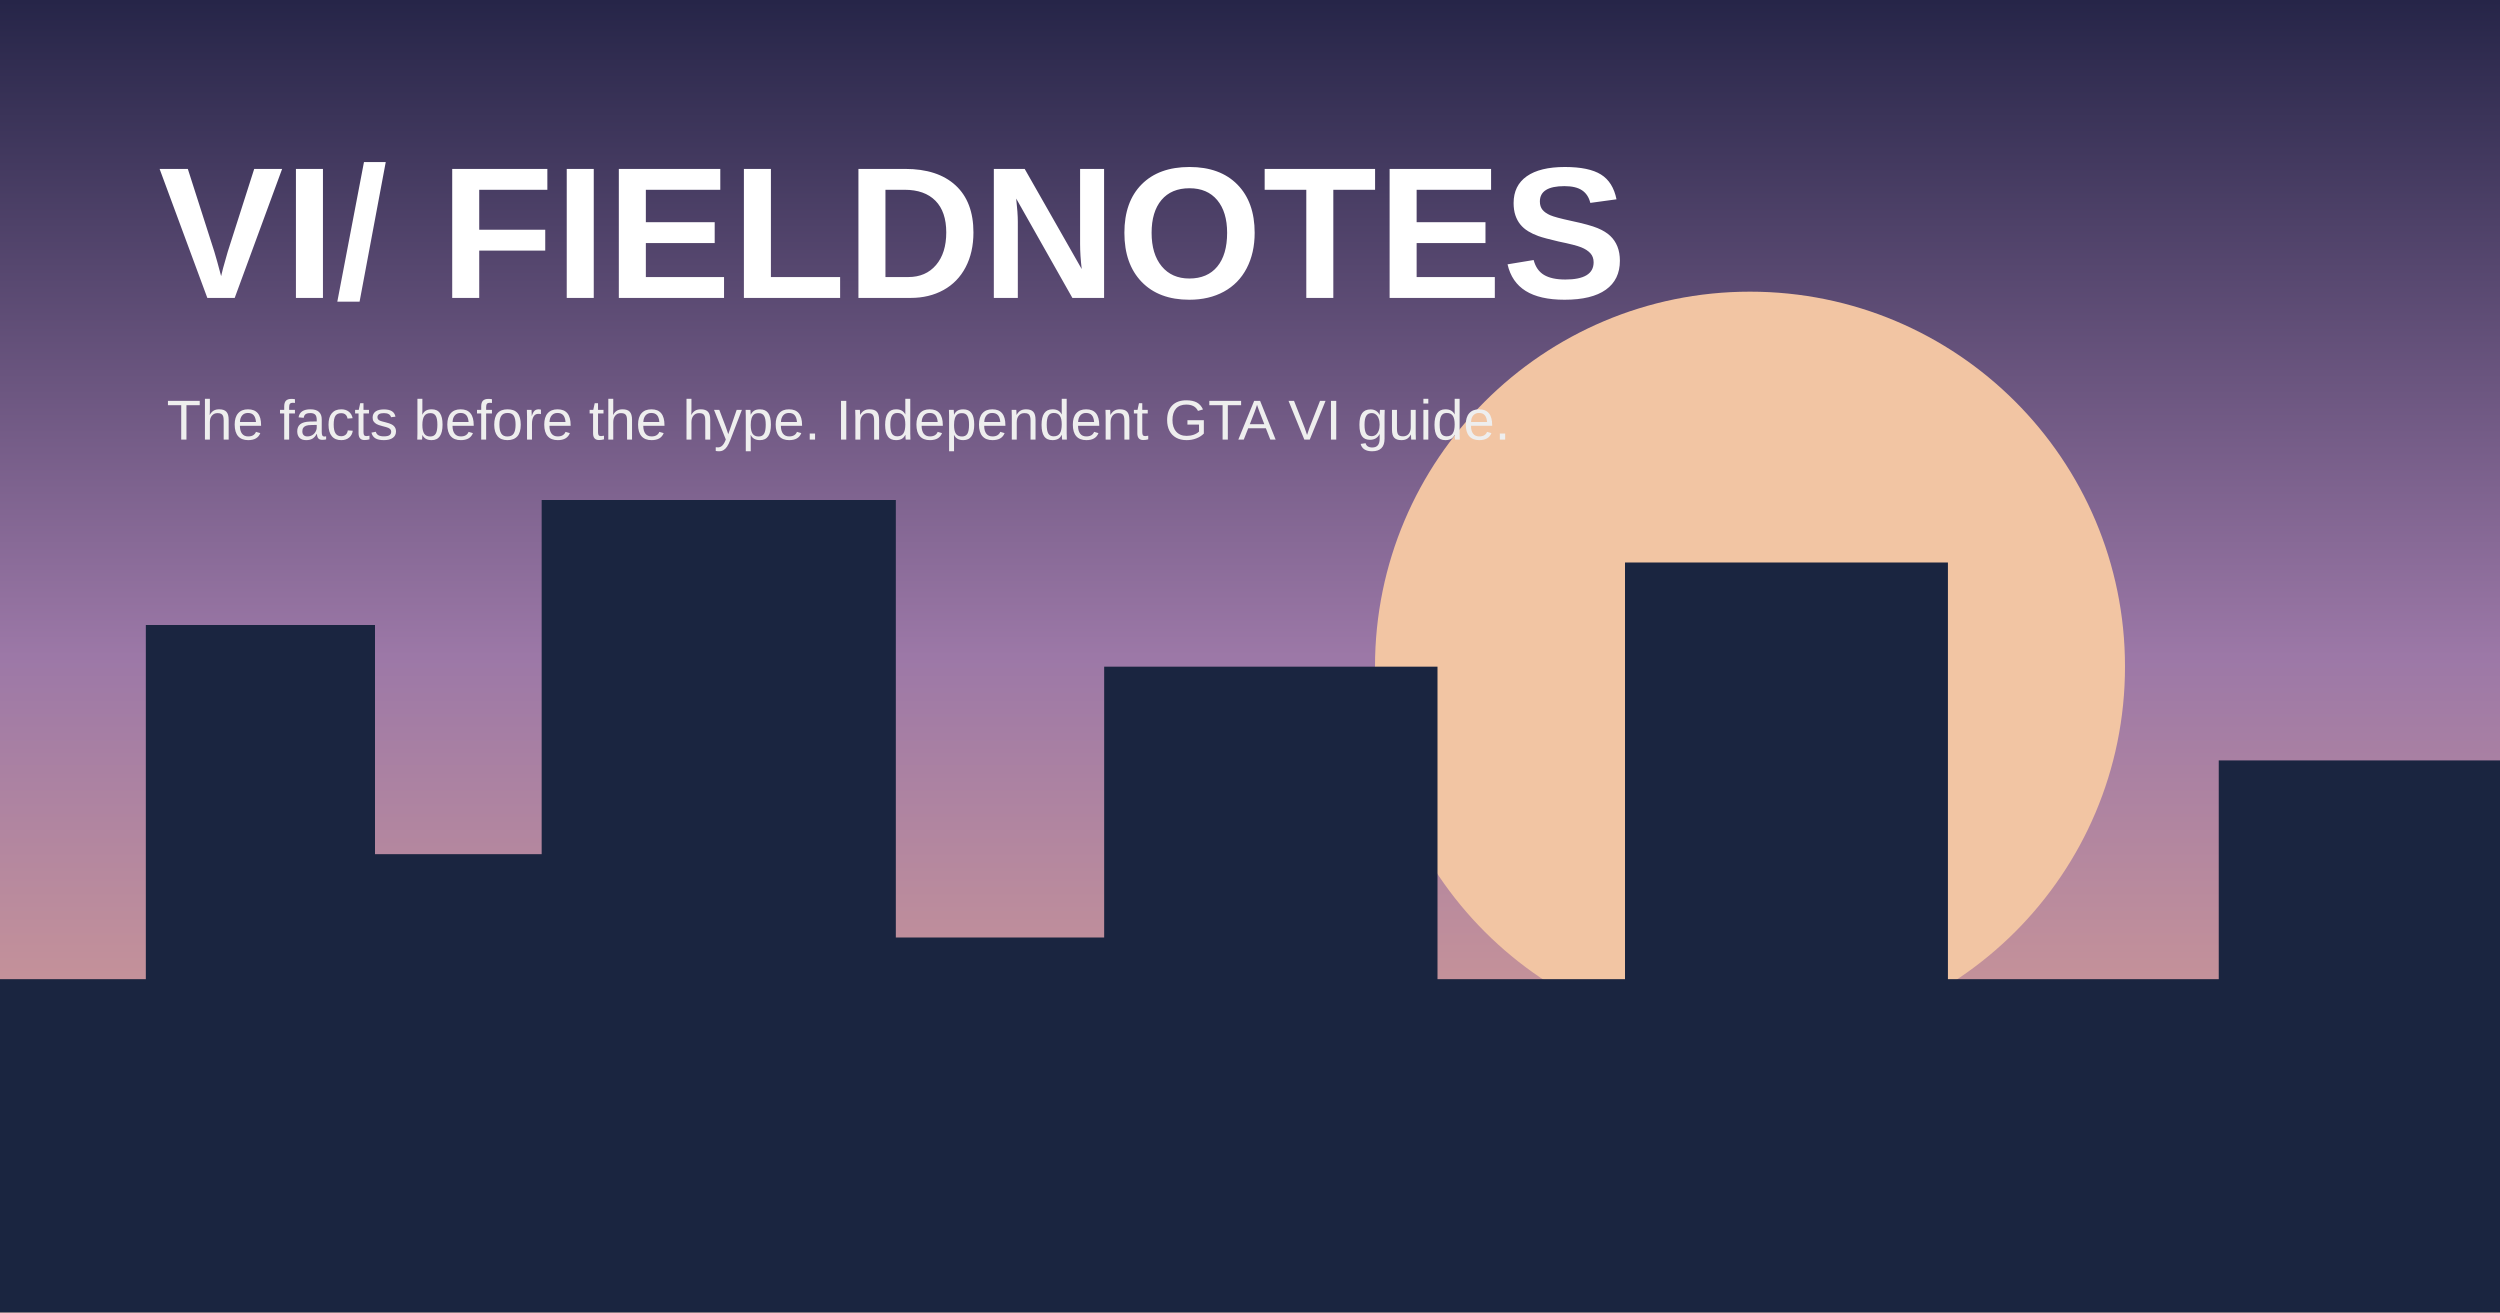
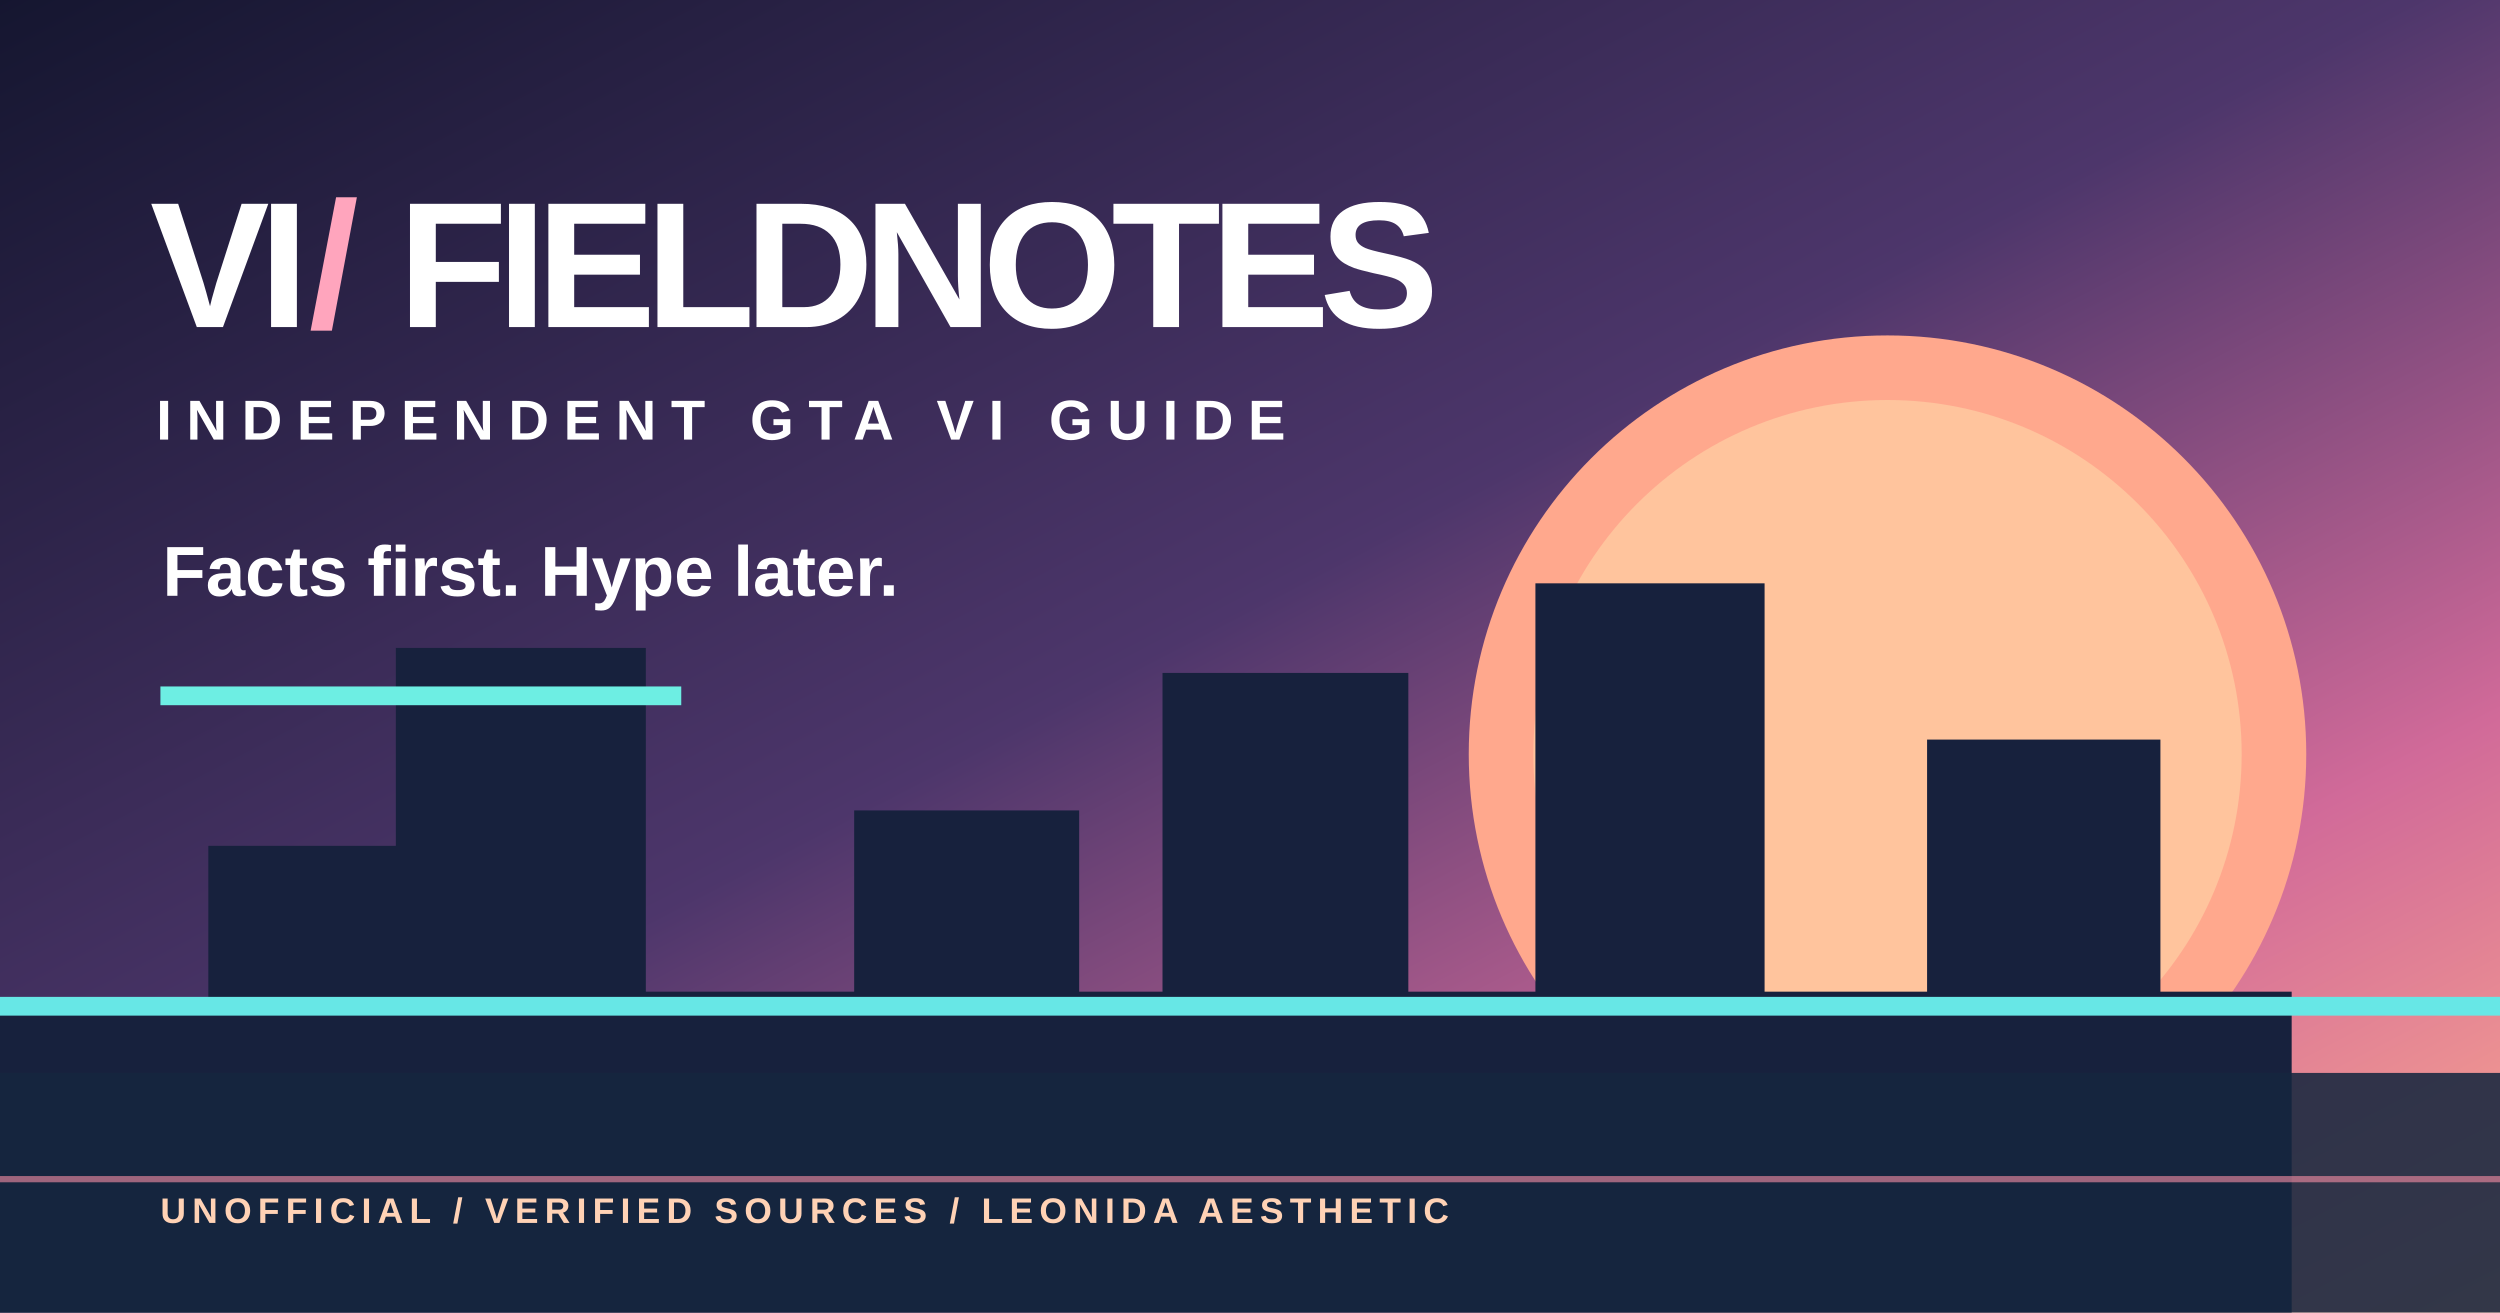
- <svg xmlns="http://www.w3.org/2000/svg" viewBox="0 0 1200 630">
+ <svg xmlns="http://www.w3.org/2000/svg" width="1200" height="630" viewBox="0 0 1200 630">
  <defs>
-     <linearGradient id="s" x2="0" y2="1">
-       <stop stop-color="#262548" />
-       <stop offset=".5" stop-color="#9c78a7" />
-       <stop offset="1" stop-color="#edab8c" />
+     <linearGradient id="bg" x1="0" y1="0" x2="1" y2="1">
+       <stop stop-color="#151630" />
+       <stop offset=".48" stop-color="#4d366b" />
+       <stop offset=".77" stop-color="#d16a99" />
+       <stop offset="1" stop-color="#ffac8d" />
    </linearGradient>
  </defs>
-   <rect width="1200" height="630" fill="url(#s)" />
-   <circle cx="840" cy="320" r="180" fill="#f2c5a3" />
-   <path d="M0 470h70V300h110v110h80V240h170v210h100V320h160v150h90V270h155v200h130V365h135v265H0Z" fill="#1a2540" />
-   <text x="76" y="143" font-size="90" font-family="Arial,sans-serif" font-weight="bold" fill="#fff">VI/ FIELDNOTES</text>
-   <text x="80" y="211" font-size="27" font-family="Arial,sans-serif" fill="#eee">The facts before the hype. Independent GTA VI guide.</text>
+   <rect width="1200" height="630" fill="url(#bg)" />
+   <circle cx="906" cy="362" r="201" fill="#ffa88d" />
+   <circle cx="906" cy="362" r="170" fill="#ffd2a6" opacity=".65" />
+   <path d="M0 486h100v-80h90V311h120v165h100V389h108v87h40V323h118v153h61V280h110v196h78V355h112v121h63v154H0Z" fill="#17213d" />
+   <path d="M0 483h1200" stroke="#67e7e6" stroke-width="9" />
+   <path d="M0 515h1200v115H0Z" fill="#15263e" opacity=".87" />
+   <path d="M0 566h1200" stroke="#fa8fa6" stroke-width="3" opacity=".6" />
+   <g fill="#fff">
+     <text x="72" y="157" font-family="Arial,sans-serif" font-weight="900" font-size="86" letter-spacing="-5">VI<tspan fill="#ffa5bd">/</tspan> FIELDNOTES</text>
+     <text x="75" y="211" font-family="Arial,sans-serif" font-size="27" font-weight="700" letter-spacing="7">INDEPENDENT GTA VI GUIDE</text>
+     <text x="78" y="286" font-family="Arial,sans-serif" font-size="34" font-weight="600">Facts first. Hype later.</text>
+   </g>
+   <path d="M77 334h250" stroke="#6deee3" stroke-width="9" />
+   <text x="77" y="587" font-family="Arial,sans-serif" font-size="17" font-weight="700" letter-spacing="3" fill="#ffd2b5">UNOFFICIAL / VERIFIED SOURCES / LEONIDA AESTHETIC</text>
</svg>
